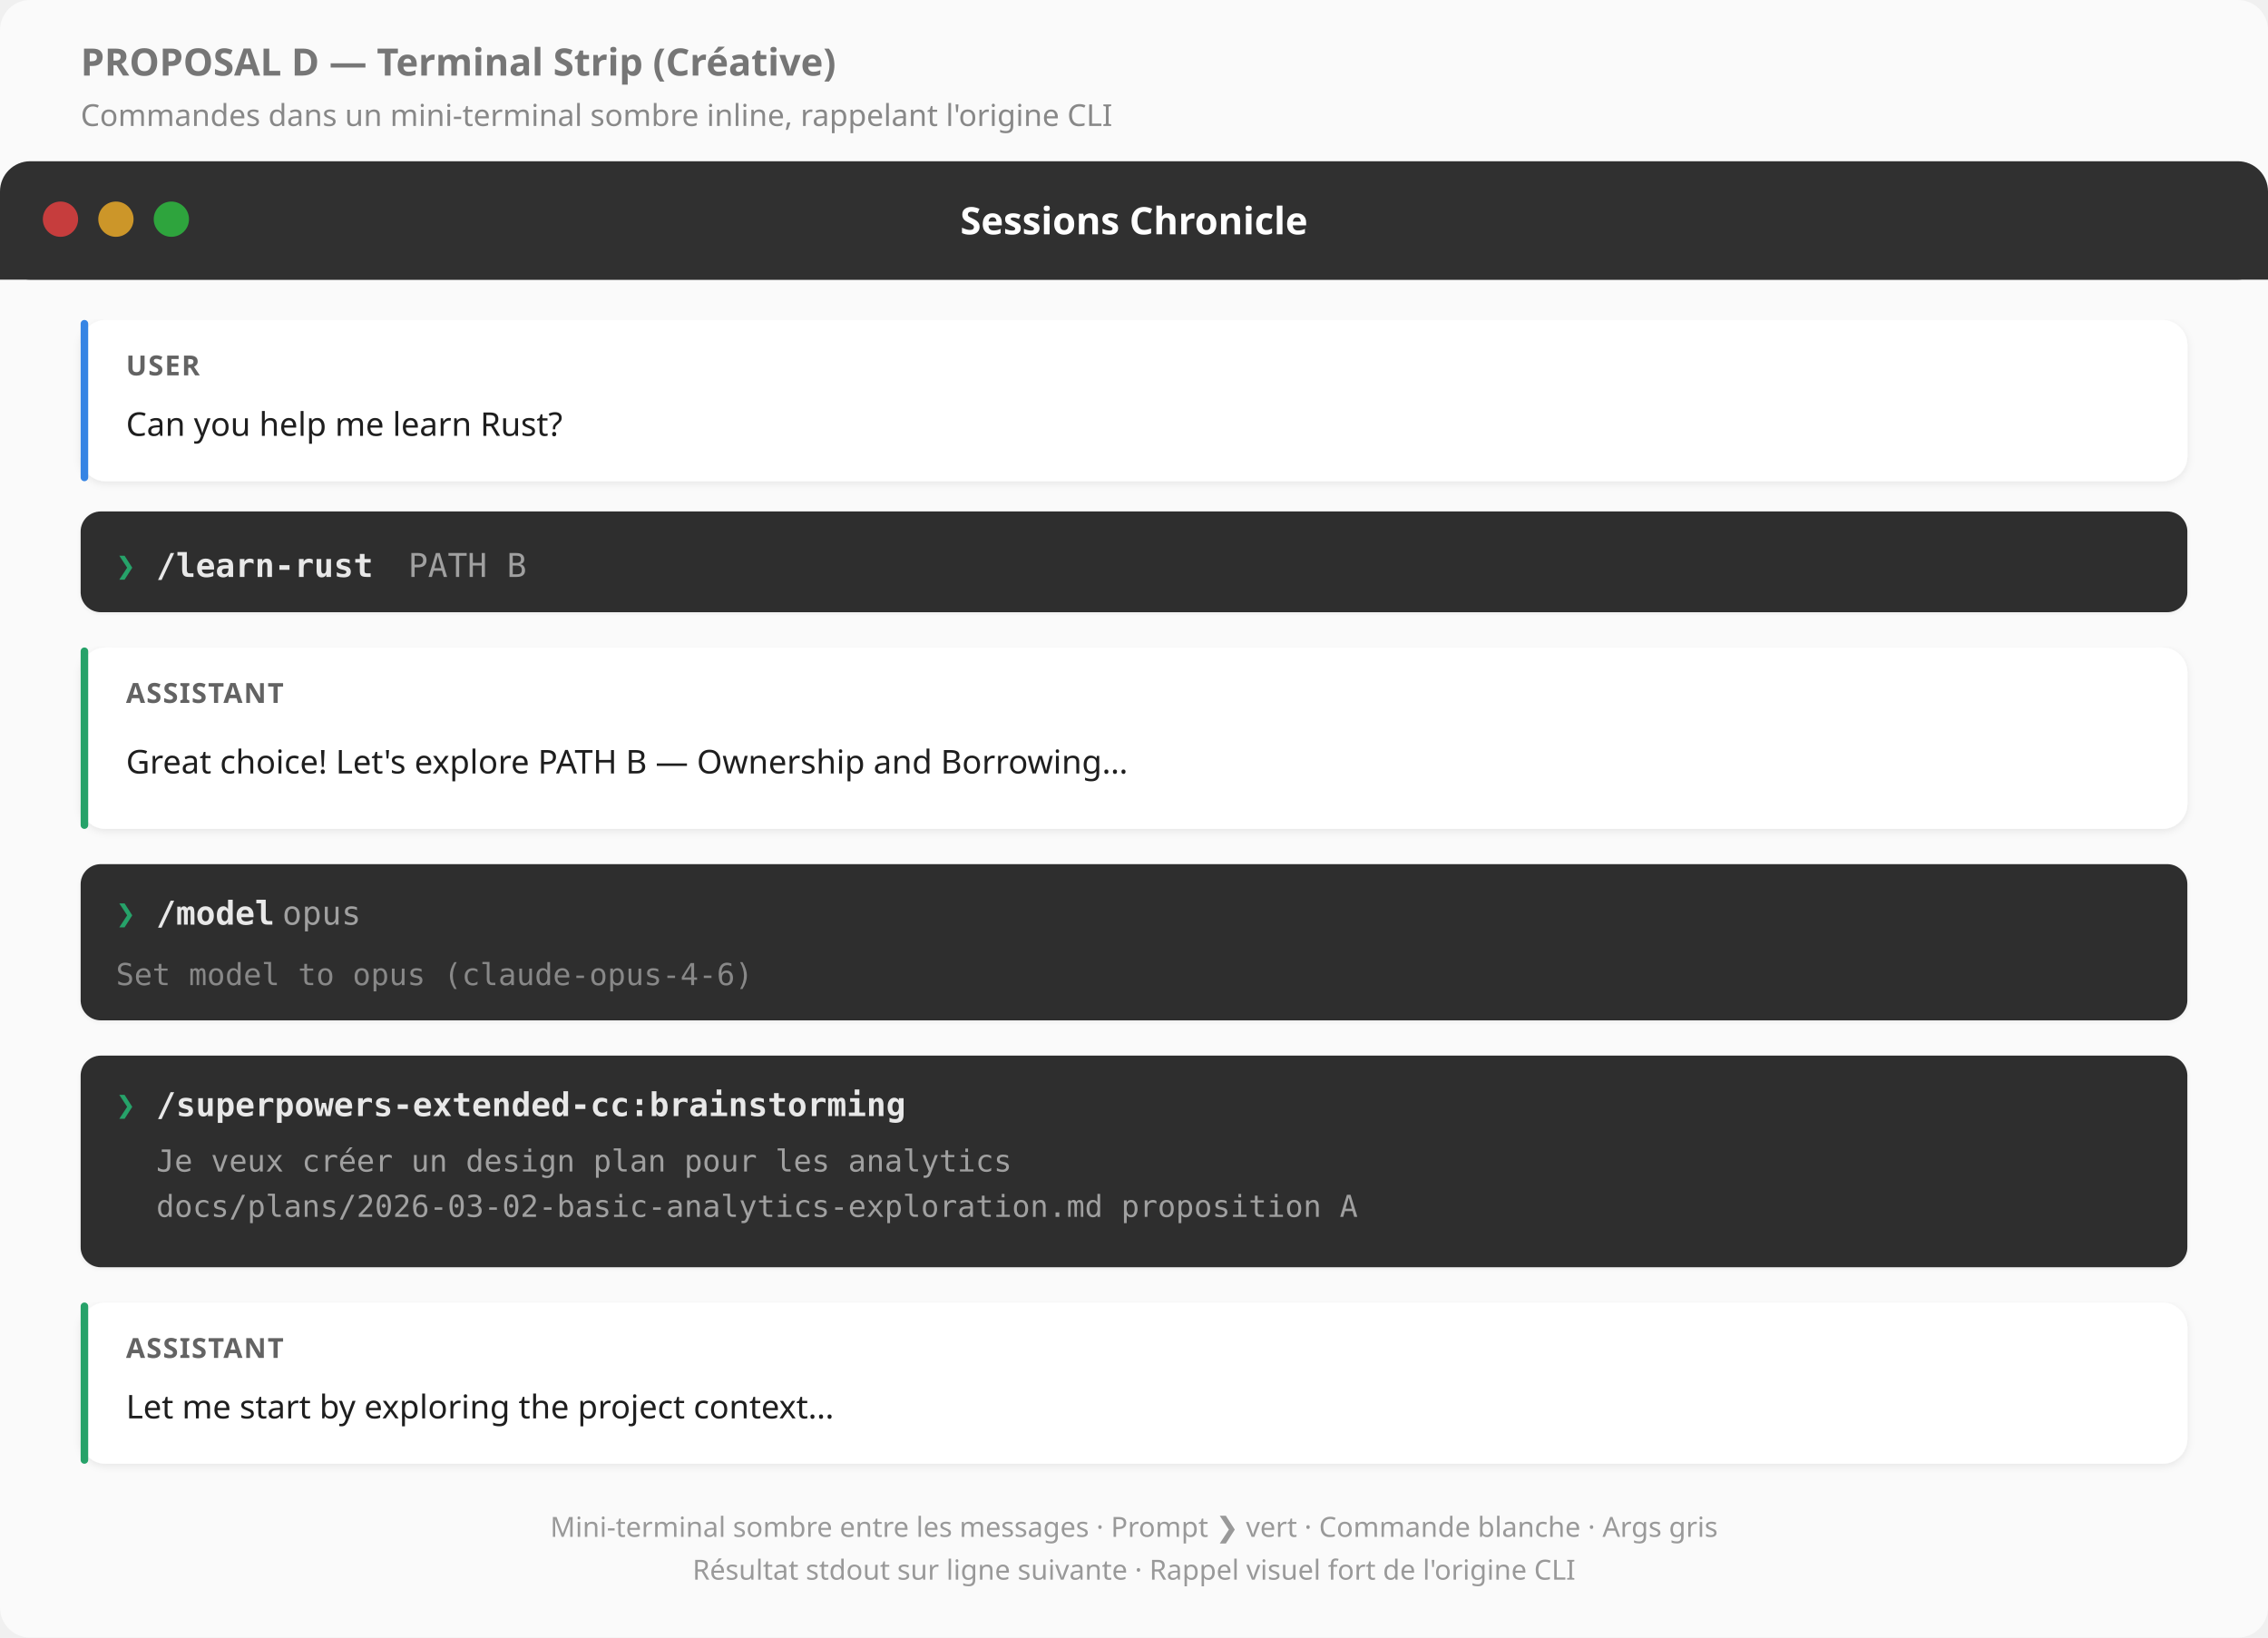
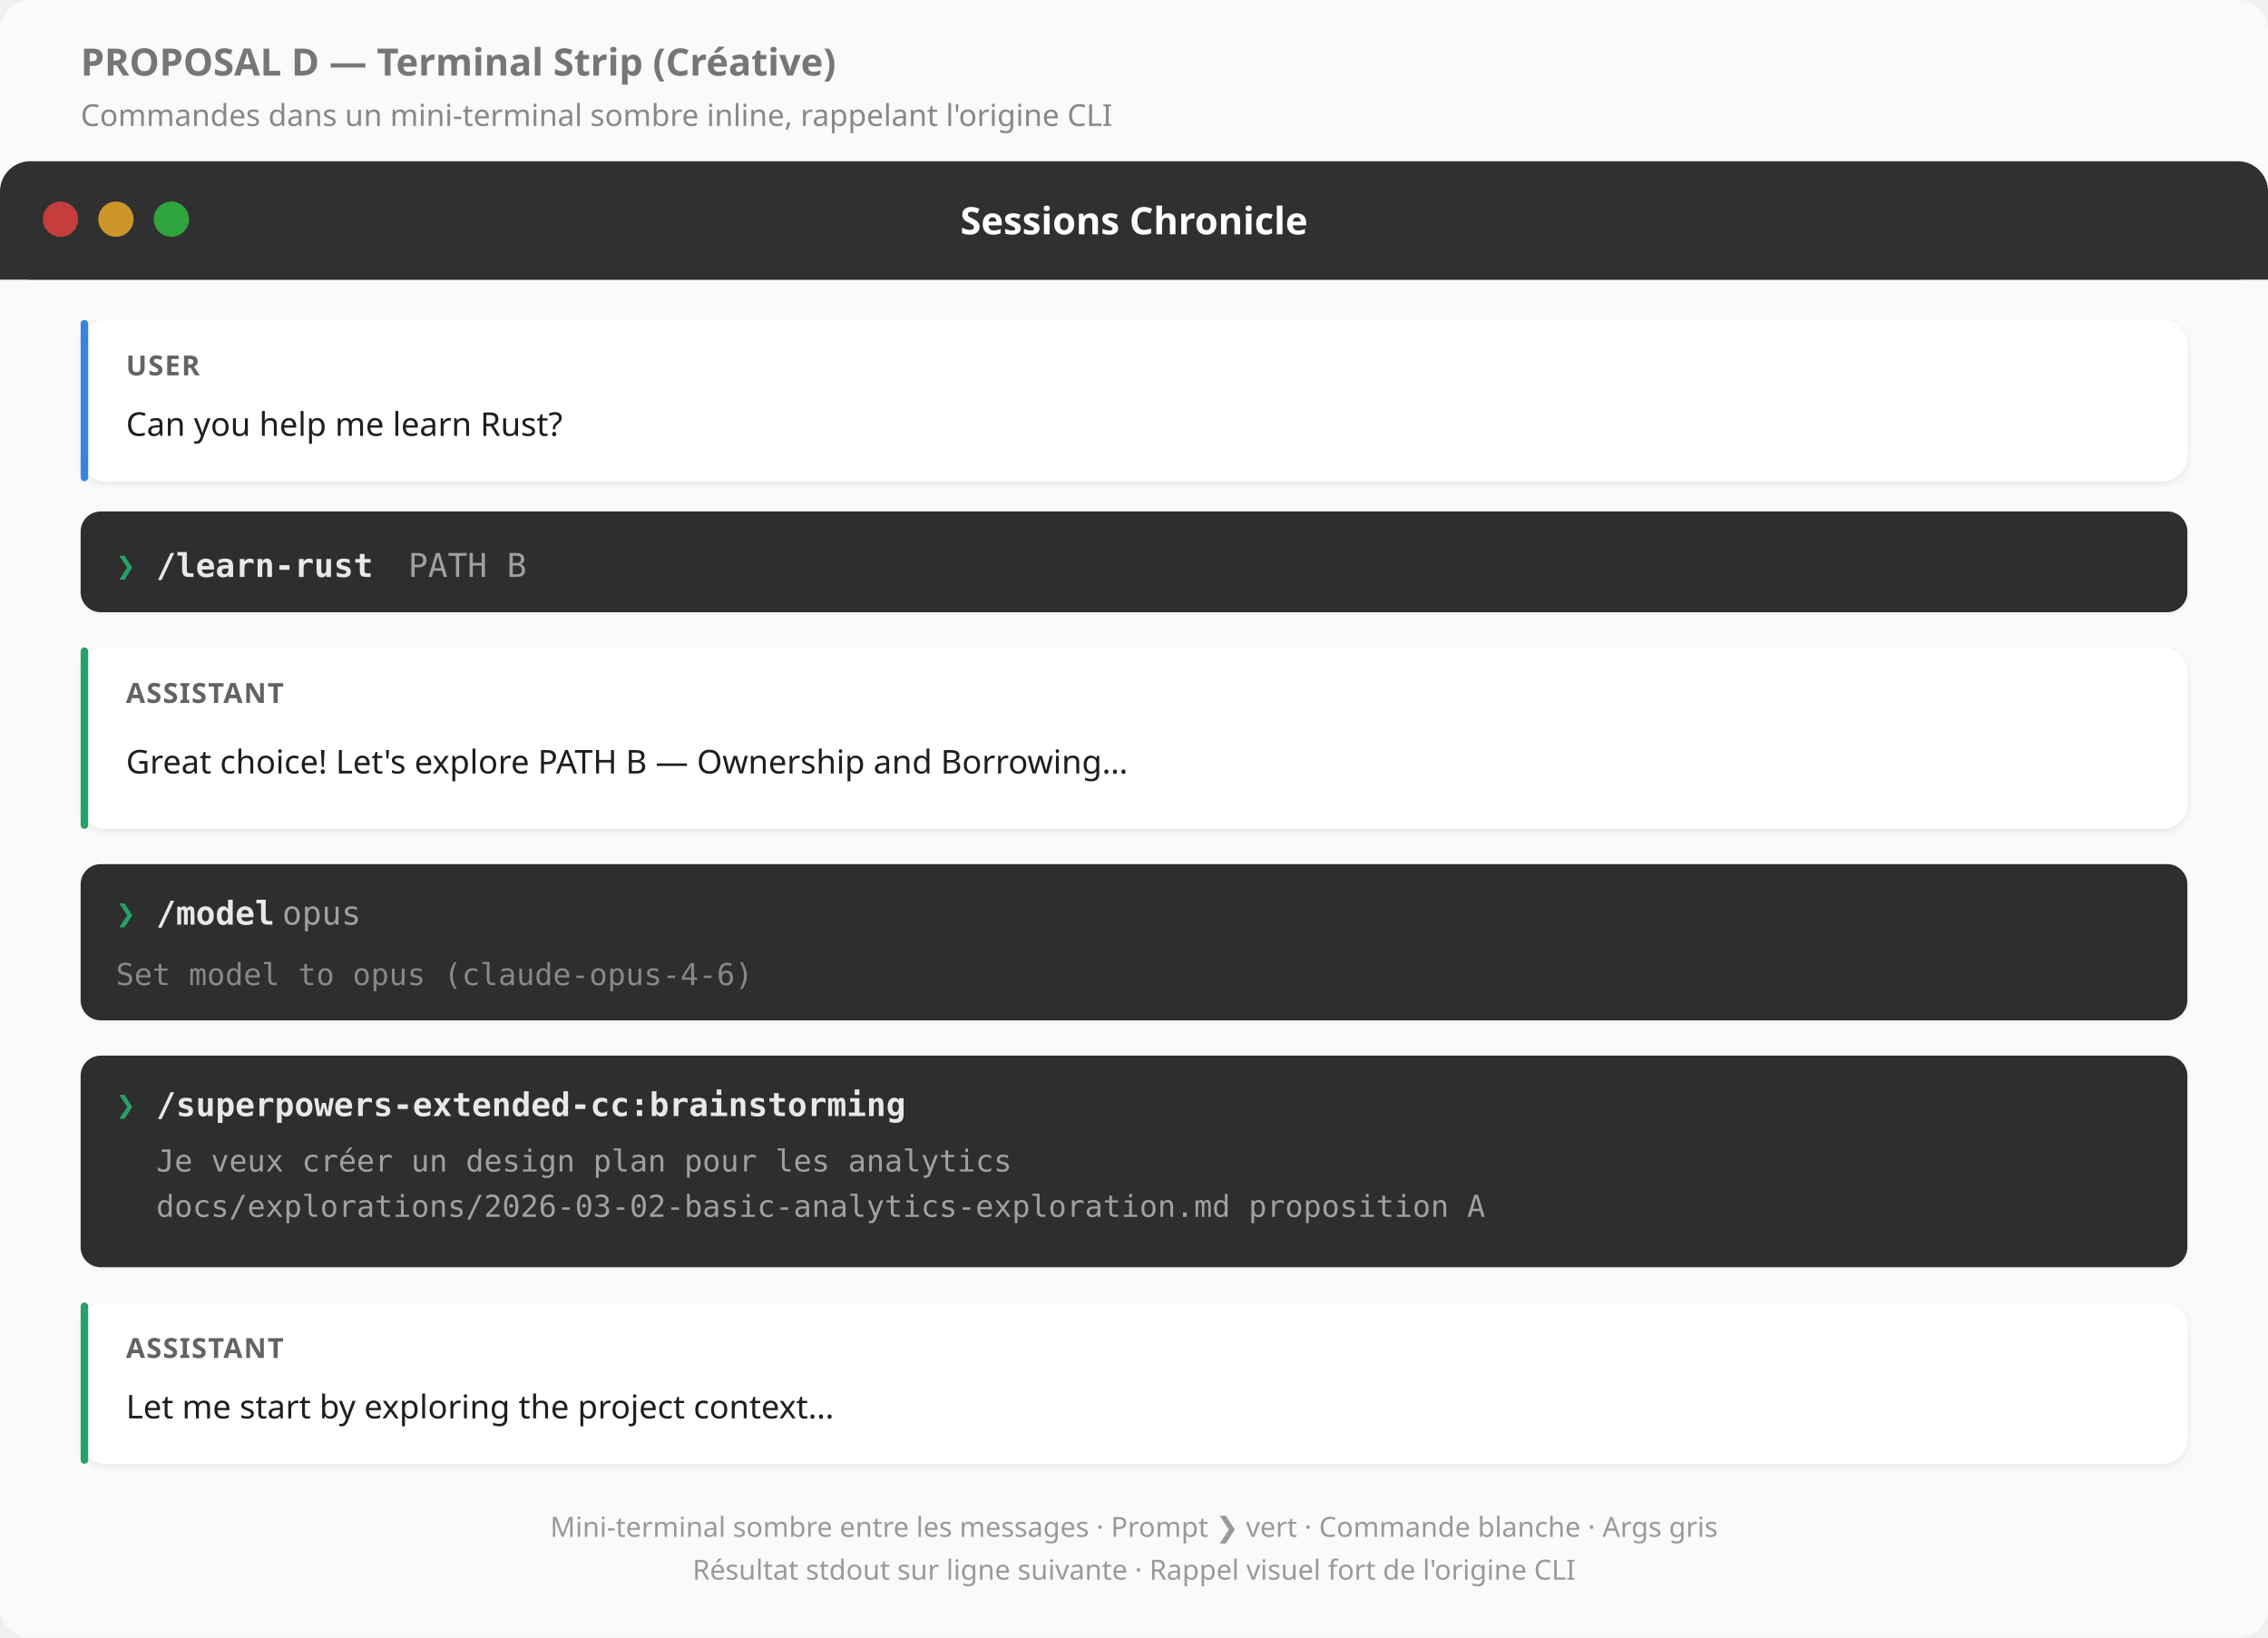
<svg xmlns="http://www.w3.org/2000/svg" width="900" height="650" viewBox="0 0 900 650">
  <defs>
    <style>
      text { font-family: Cantarell, sans-serif; }
      .mono { font-family: Source Code Pro, monospace; }
      .msg-text { font-size: 13px; fill: #1e1e1e; }
      .role-label { font-size: 11px; fill: #636363; font-weight: 700; letter-spacing: 0.5px; }
    </style>
    <filter id="cardShadow" x="-2%" y="-2%" width="104%" height="108%">
      <feDropShadow dx="0" dy="1" stdDeviation="1.5" flood-color="#000000" flood-opacity="0.08" />
    </filter>
    <filter id="insetShadow" x="-1%" y="-1%" width="102%" height="104%">
      <feDropShadow dx="0" dy="0.5" stdDeviation="0.8" flood-color="#000000" flood-opacity="0.06" />
    </filter>
  </defs>
  <rect width="900" height="650" fill="#fafafa" rx="12" />
  <text x="32" y="30" font-size="15" font-weight="600" fill="#1e1e1e" opacity="0.6">PROPOSAL D — Terminal Strip (Créative)</text>
  <text x="32" y="50" font-size="12" fill="#888888">Commandes dans un mini-terminal sombre inline, rappelant l'origine CLI</text>
  <rect y="64" width="900" height="47" fill="#303030" rx="12" />
  <rect y="76" width="900" height="35" fill="#303030" />
  <circle cx="24" cy="87" r="7" fill="#e04040" opacity="0.85" />
  <circle cx="46" cy="87" r="7" fill="#e8a828" opacity="0.85" />
  <circle cx="68" cy="87" r="7" fill="#2eb840" opacity="0.85" />
  <text x="450" y="93" text-anchor="middle" font-size="15" font-weight="700" fill="#ffffff">Sessions Chronicle</text>
  <g transform="translate(32, 127)">
    <rect width="836" height="64" rx="10" fill="#ffffff" filter="url(#cardShadow)" />
    <rect width="3" height="64" rx="1.5" fill="#3584e4" />
    <text x="18" y="22" class="role-label" fill="#3584e4">USER</text>
    <text x="18" y="46" class="msg-text">Can you help me learn Rust?</text>
  </g>
  <g transform="translate(32, 203)">
    <rect width="836" height="40" rx="8" fill="#2d2d2d" filter="url(#insetShadow)" />
    <text x="14" y="26" class="mono" font-size="13" fill="#26a269">❯</text>
    <text x="30" y="26" class="mono" font-size="13" fill="#e8e8e8" font-weight="600">/learn-rust</text>
    <text x="130" y="26" class="mono" font-size="13" fill="#a0a0a0">PATH B</text>
  </g>
  <g transform="translate(32, 257)">
    <rect width="836" height="72" rx="10" fill="#ffffff" filter="url(#cardShadow)" />
    <rect width="3" height="72" rx="1.5" fill="#26a269" />
    <text x="18" y="22" class="role-label" fill="#26a269">ASSISTANT</text>
    <text x="18" y="50" class="msg-text">Great choice! Let's explore PATH B — Ownership and Borrowing…</text>
  </g>
  <g transform="translate(32, 343)">
    <rect width="836" height="62" rx="8" fill="#2d2d2d" filter="url(#insetShadow)" />
    <text x="14" y="24" class="mono" font-size="13" fill="#26a269">❯</text>
    <text x="30" y="24" class="mono" font-size="13" fill="#e8e8e8" font-weight="600">/model</text>
    <text x="80" y="24" class="mono" font-size="13" fill="#a0a0a0">opus</text>
    <text x="14" y="48" class="mono" font-size="12" fill="#888888">Set model to opus (claude-opus-4-6)</text>
  </g>
  <g transform="translate(32, 419)">
    <rect width="836" height="84" rx="8" fill="#2d2d2d" filter="url(#insetShadow)" />
    <text x="14" y="24" class="mono" font-size="13" fill="#26a269">❯</text>
    <text x="30" y="24" class="mono" font-size="13" fill="#e8e8e8" font-weight="600">/superpowers-extended-cc:brainstorming</text>
    <text x="30" y="46" class="mono" font-size="12" fill="#a0a0a0">Je veux créer un design plan pour les analytics</text>
-     <text x="30" y="64" class="mono" font-size="12" fill="#a0a0a0">docs/plans/2026-03-02-basic-analytics-exploration.md proposition A</text>
+     <text x="30" y="64" class="mono" font-size="12" fill="#a0a0a0">docs/explorations/2026-03-02-basic-analytics-exploration.md proposition A</text>
  </g>
  <g transform="translate(32, 517)">
    <rect width="836" height="64" rx="10" fill="#ffffff" filter="url(#cardShadow)" />
    <rect width="3" height="64" rx="1.5" fill="#26a269" />
    <text x="18" y="22" class="role-label" fill="#26a269">ASSISTANT</text>
    <text x="18" y="46" class="msg-text">Let me start by exploring the project context…</text>
  </g>
  <text x="450" y="610" text-anchor="middle" font-size="11" fill="#999999">Mini-terminal sombre entre les messages · Prompt ❯ vert · Commande blanche · Args gris</text>
  <text x="450" y="627" text-anchor="middle" font-size="11" fill="#999999">Résultat stdout sur ligne suivante · Rappel visuel fort de l'origine CLI</text>
</svg>
